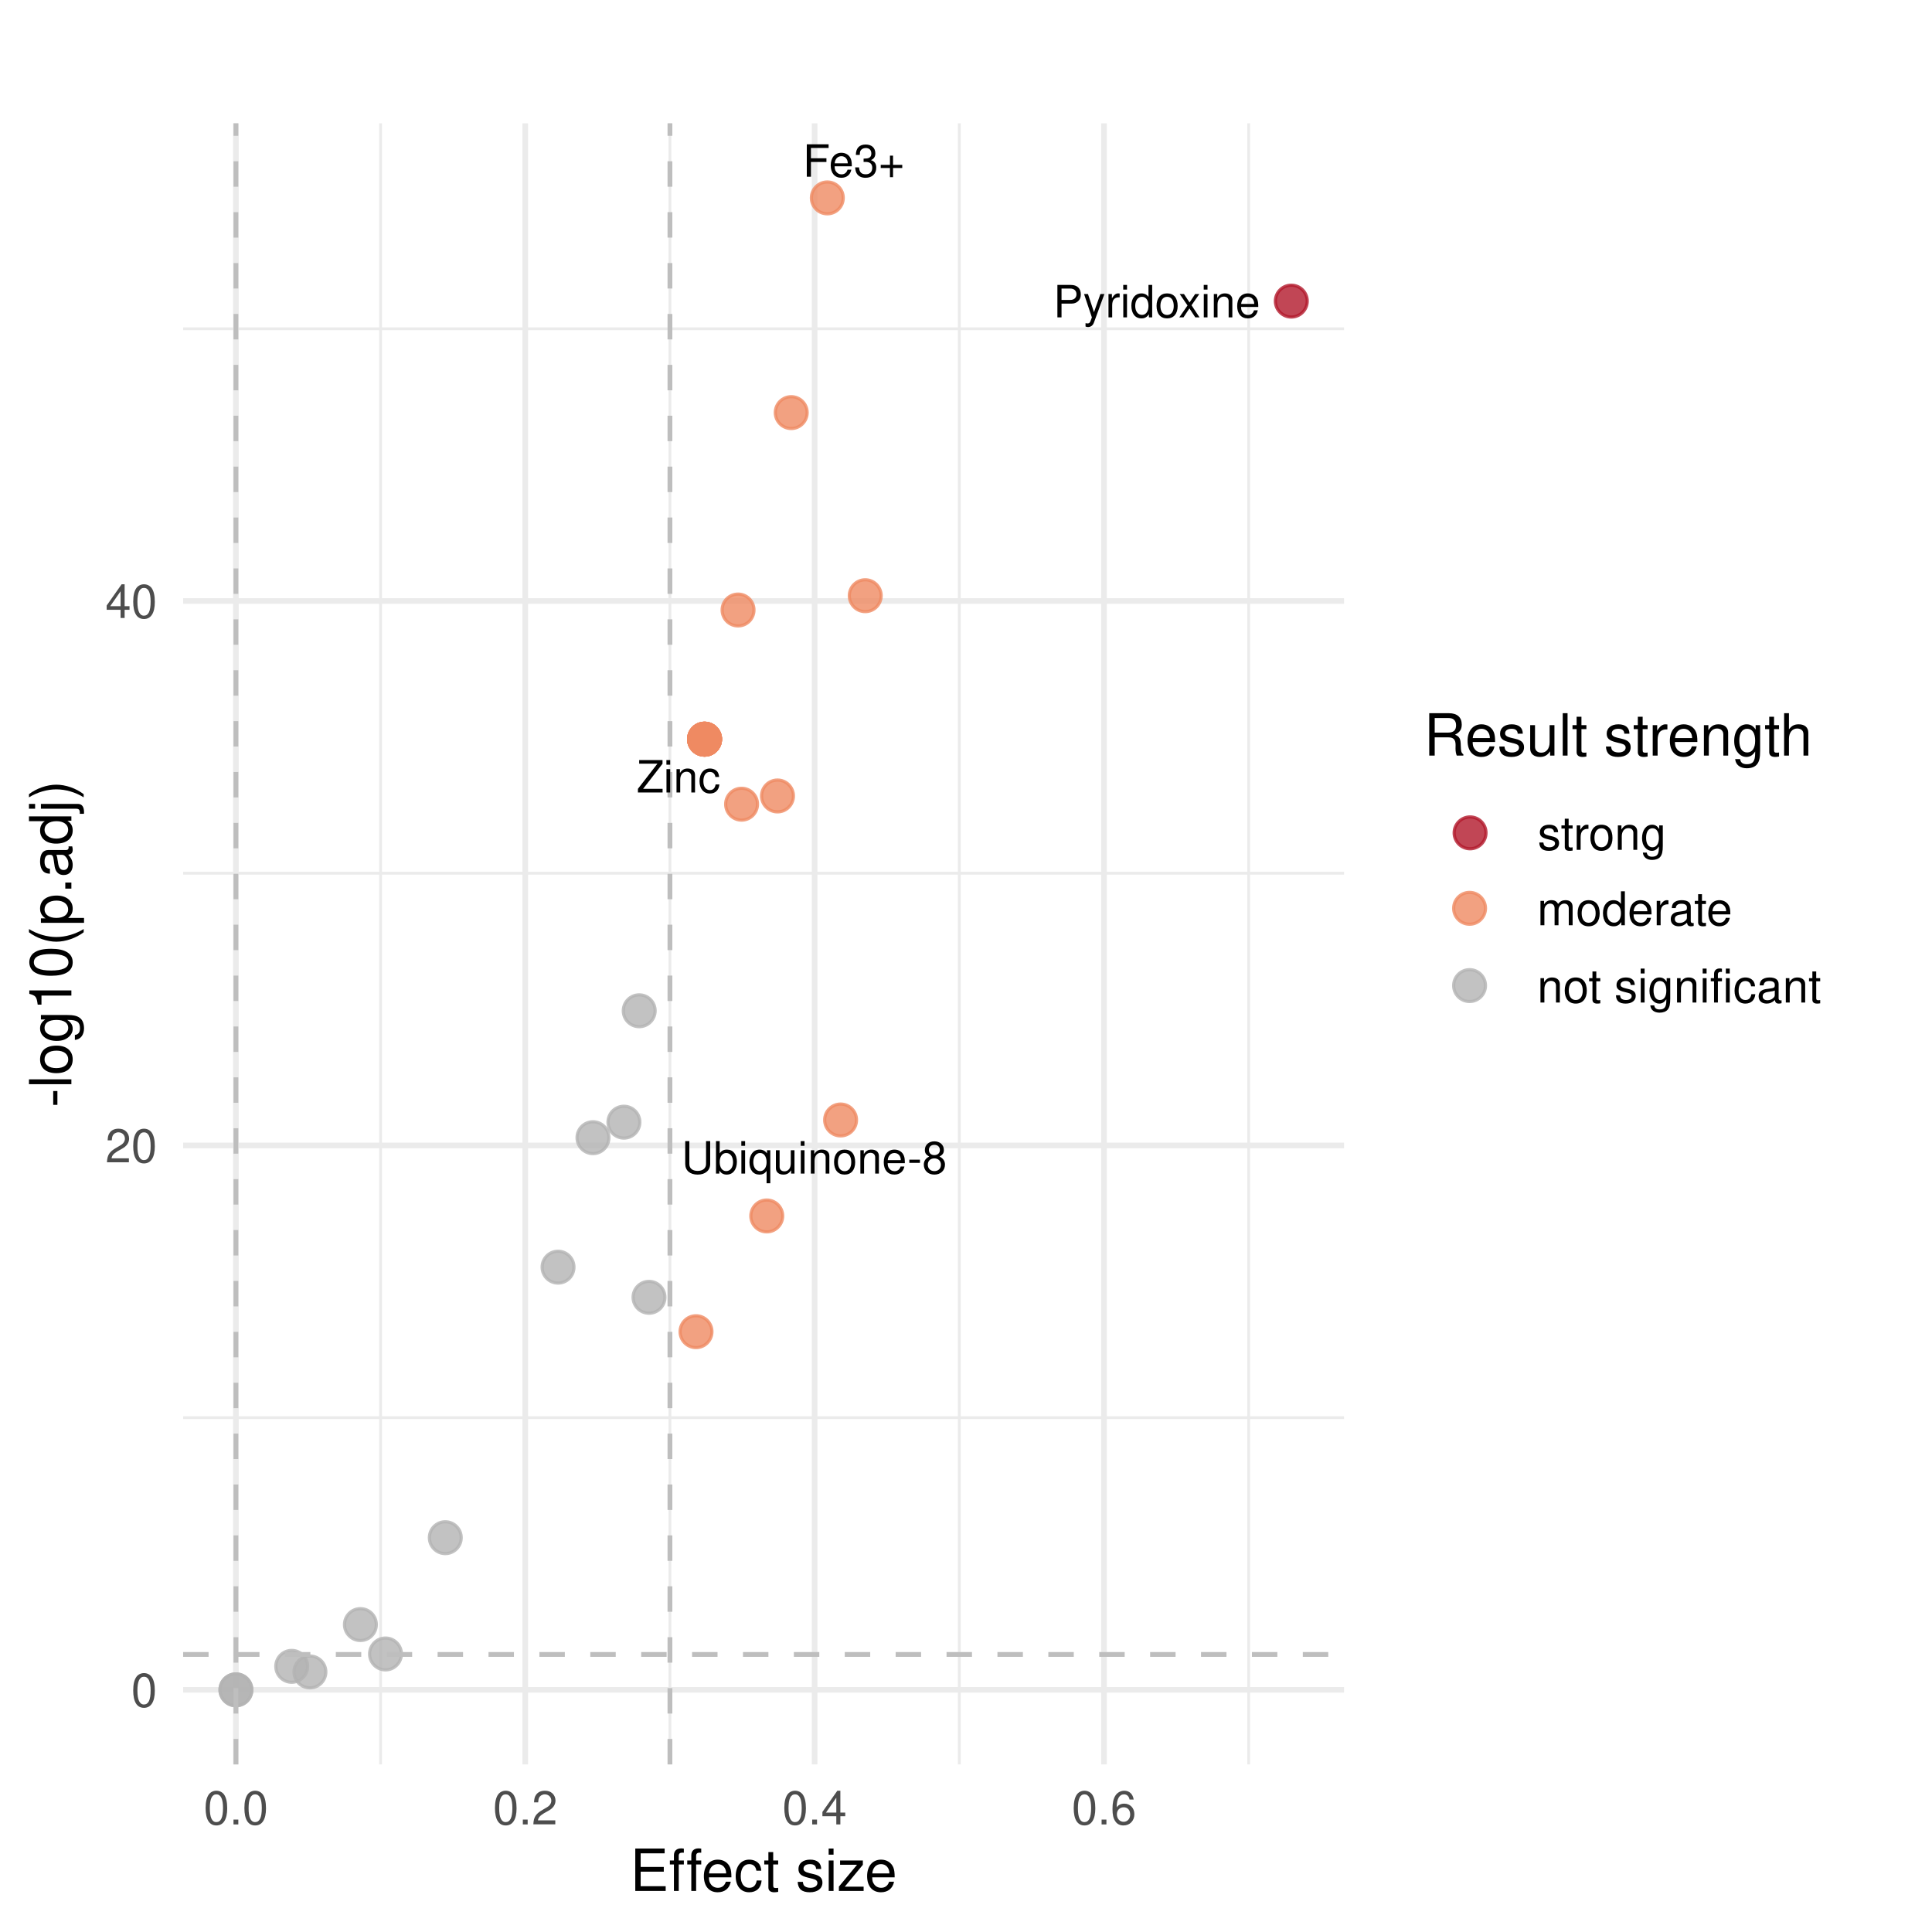
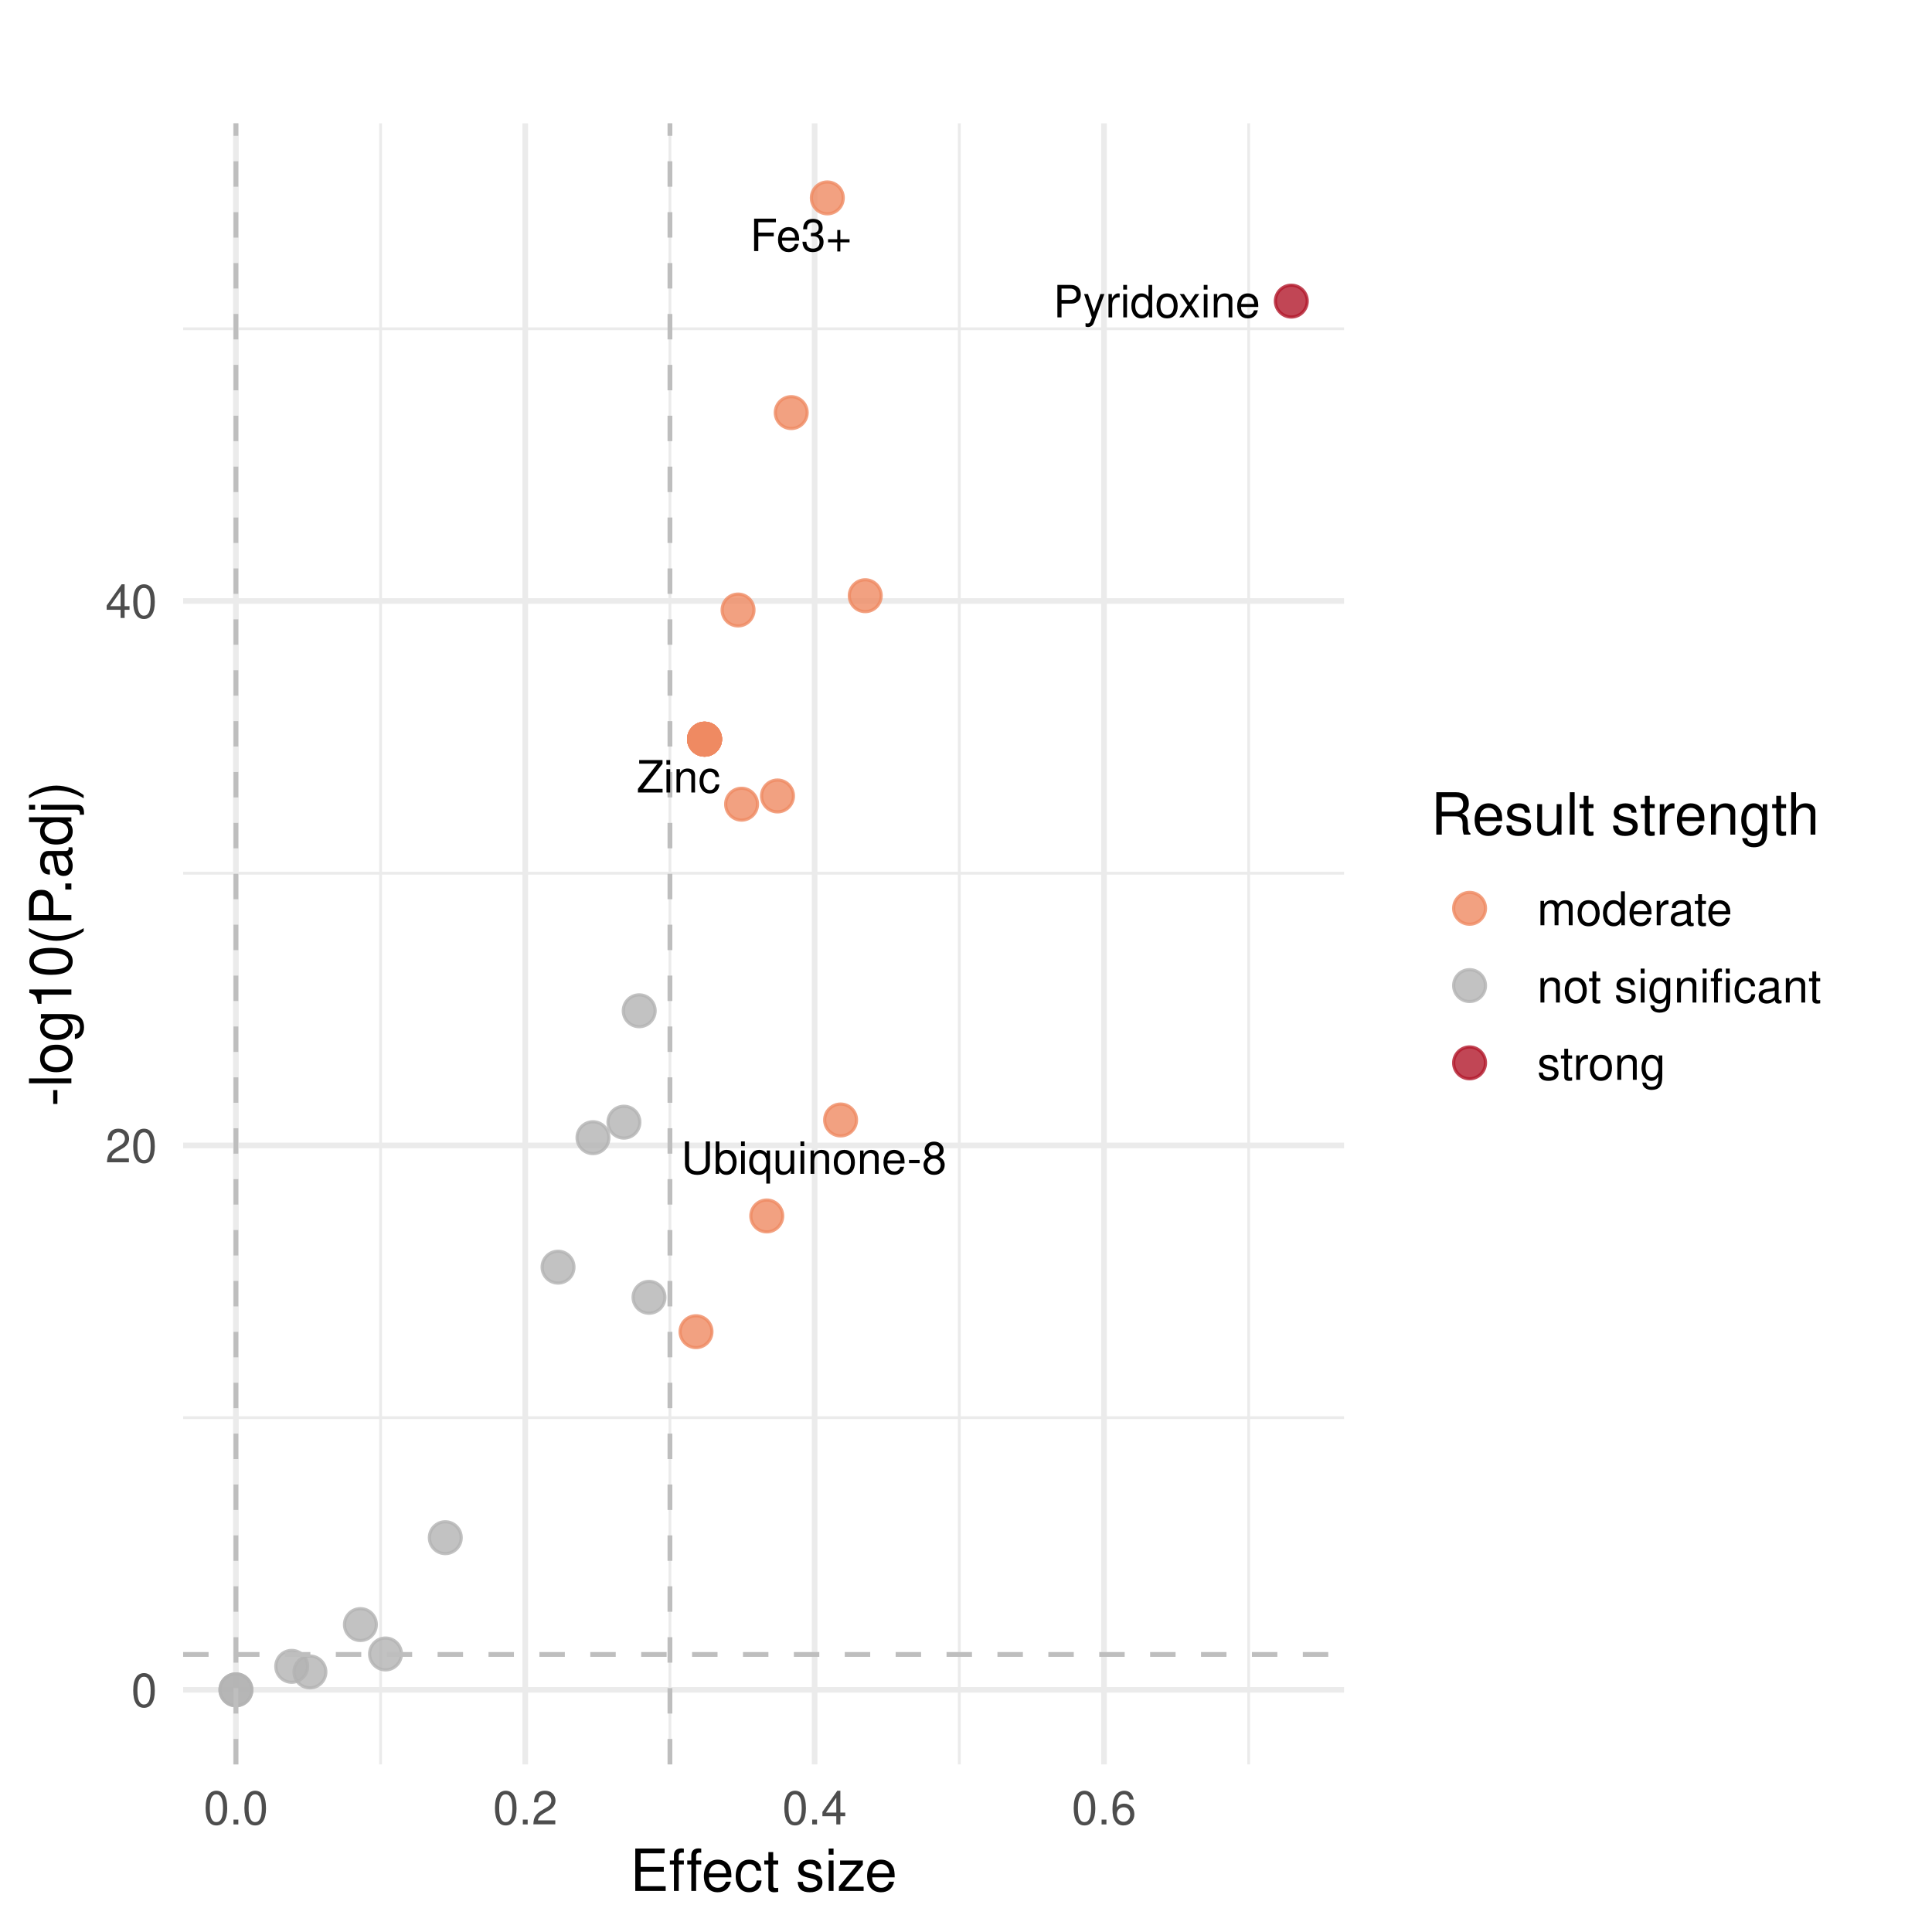
<svg xmlns="http://www.w3.org/2000/svg" class="svglite" width="432.00pt" height="432.00pt" viewBox="0 0 432.00 432.00" version="1.1" id="svg64">
  <defs id="defs1">
    <style type="text/css" id="style1">
    .svglite line, .svglite polyline, .svglite polygon, .svglite path, .svglite rect, .svglite circle {
      fill: none;
      stroke: #000000;
      stroke-linecap: round;
      stroke-linejoin: round;
      stroke-miterlimit: 10.00;
    }
    .svglite text {
      white-space: pre;
    }
  </style>
  </defs>
  <rect width="100%" height="100%" style="stroke: none; fill: none;" id="rect1" />
  <defs id="defs2">
    <clipPath id="cpMC4wMHw0MzIuMDB8MC4wMHw0MzIuMDA=">
      <rect x="0.00" y="0.00" width="432.00" height="432.00" id="rect2" />
    </clipPath>
  </defs>
  <g clip-path="url(#cpMC4wMHw0MzIuMDB8MC4wMHw0MzIuMDA=)" id="g2" />
  <defs id="defs3">
    <clipPath id="cpNDAuOTV8MzAwLjU0fDI3LjU3fDM5NC41Mw==">
      <rect x="40.95" y="27.57" width="259.58" height="366.97" id="rect3" />
    </clipPath>
  </defs>
  <g clip-path="url(#cpNDAuOTV8MzAwLjU0fDI3LjU3fDM5NC41Mw==)" id="g50">
    <polyline points="40.95,316.99 300.54,316.99 " style="stroke-width: 0.63; stroke: #EBEBEB; stroke-linecap: butt;" id="polyline3" />
    <polyline points="40.95,195.26 300.54,195.26 " style="stroke-width: 0.63; stroke: #EBEBEB; stroke-linecap: butt;" id="polyline4" />
    <polyline points="40.95,73.52 300.54,73.52 " style="stroke-width: 0.63; stroke: #EBEBEB; stroke-linecap: butt;" id="polyline5" />
    <polyline points="85.10,394.53 85.10,27.57 " style="stroke-width: 0.63; stroke: #EBEBEB; stroke-linecap: butt;" id="polyline6" />
    <polyline points="149.80,394.53 149.80,27.57 " style="stroke-width: 0.63; stroke: #EBEBEB; stroke-linecap: butt;" id="polyline7" />
    <polyline points="214.51,394.53 214.51,27.57 " style="stroke-width: 0.63; stroke: #EBEBEB; stroke-linecap: butt;" id="polyline8" />
    <polyline points="279.21,394.53 279.21,27.57 " style="stroke-width: 0.63; stroke: #EBEBEB; stroke-linecap: butt;" id="polyline9" />
    <polyline points="40.95,377.85 300.54,377.85 " style="stroke-width: 1.26; stroke: #EBEBEB; stroke-linecap: butt;" id="polyline10" />
    <polyline points="40.95,256.12 300.54,256.12 " style="stroke-width: 1.26; stroke: #EBEBEB; stroke-linecap: butt;" id="polyline11" />
    <polyline points="40.95,134.39 300.54,134.39 " style="stroke-width: 1.26; stroke: #EBEBEB; stroke-linecap: butt;" id="polyline12" />
    <polyline points="52.75,394.53 52.75,27.57 " style="stroke-width: 1.26; stroke: #EBEBEB; stroke-linecap: butt;" id="polyline13" />
    <polyline points="117.45,394.53 117.45,27.57 " style="stroke-width: 1.26; stroke: #EBEBEB; stroke-linecap: butt;" id="polyline14" />
    <polyline points="182.15,394.53 182.15,27.57 " style="stroke-width: 1.26; stroke: #EBEBEB; stroke-linecap: butt;" id="polyline15" />
    <polyline points="246.86,394.53 246.86,27.57 " style="stroke-width: 1.26; stroke: #EBEBEB; stroke-linecap: butt;" id="polyline16" />
    <circle cx="165.03" cy="136.40" r="3.56" style="stroke-width: 0.71; stroke: #EF8A62; stroke-opacity: 0.80; fill: #EF8A62; fill-opacity: 0.80;" id="circle16" />
    <circle cx="52.75" cy="377.85" r="3.56" style="stroke-width: 0.71; stroke: #B3B3B3; stroke-opacity: 0.80; fill: #B3B3B3; fill-opacity: 0.80;" id="circle17" />
    <circle cx="145.12" cy="290.08" r="3.56" style="stroke-width: 0.71; stroke: #B3B3B3; stroke-opacity: 0.80; fill: #B3B3B3; fill-opacity: 0.80;" id="circle18" />
    <circle cx="157.54" cy="165.28" r="3.56" style="stroke-width: 0.71; stroke: #EF8A62; stroke-opacity: 0.80; fill: #EF8A62; fill-opacity: 0.80;" id="circle19" />
    <circle cx="157.54" cy="165.28" r="3.56" style="stroke-width: 0.71; stroke: #EF8A62; stroke-opacity: 0.80; fill: #EF8A62; fill-opacity: 0.80;" id="circle20" />
    <circle cx="157.54" cy="165.28" r="3.56" style="stroke-width: 0.71; stroke: #EF8A62; stroke-opacity: 0.80; fill: #EF8A62; fill-opacity: 0.80;" id="circle21" />
    <circle cx="173.85" cy="177.98" r="3.56" style="stroke-width: 0.71; stroke: #EF8A62; stroke-opacity: 0.80; fill: #EF8A62; fill-opacity: 0.80;" id="circle22" />
    <circle cx="165.82" cy="179.82" r="3.56" style="stroke-width: 0.71; stroke: #EF8A62; stroke-opacity: 0.80; fill: #EF8A62; fill-opacity: 0.80;" id="circle23" />
    <circle cx="69.30" cy="373.85" r="3.56" style="stroke-width: 0.71; stroke: #B3B3B3; stroke-opacity: 0.80; fill: #B3B3B3; fill-opacity: 0.80;" id="circle24" />
    <circle cx="184.99" cy="44.25" r="3.56" style="stroke-width: 0.71; stroke: #EF8A62; stroke-opacity: 0.80; fill: #EF8A62; fill-opacity: 0.80;" id="circle25" />
    <circle cx="132.59" cy="254.39" r="3.56" style="stroke-width: 0.71; stroke: #B3B3B3; stroke-opacity: 0.80; fill: #B3B3B3; fill-opacity: 0.80;" id="circle26" />
    <circle cx="142.93" cy="226.01" r="3.56" style="stroke-width: 0.71; stroke: #B3B3B3; stroke-opacity: 0.80; fill: #B3B3B3; fill-opacity: 0.80;" id="circle27" />
    <circle cx="80.59" cy="363.26" r="3.56" style="stroke-width: 0.71; stroke: #B3B3B3; stroke-opacity: 0.80; fill: #B3B3B3; fill-opacity: 0.80;" id="circle28" />
    <circle cx="86.20" cy="369.83" r="3.56" style="stroke-width: 0.71; stroke: #B3B3B3; stroke-opacity: 0.80; fill: #B3B3B3; fill-opacity: 0.80;" id="circle29" />
    <circle cx="139.51" cy="250.92" r="3.56" style="stroke-width: 0.71; stroke: #B3B3B3; stroke-opacity: 0.80; fill: #B3B3B3; fill-opacity: 0.80;" id="circle30" />
    <circle cx="124.78" cy="283.34" r="3.56" style="stroke-width: 0.71; stroke: #B3B3B3; stroke-opacity: 0.80; fill: #B3B3B3; fill-opacity: 0.80;" id="circle31" />
    <circle cx="155.63" cy="297.77" r="3.56" style="stroke-width: 0.71; stroke: #EF8A62; stroke-opacity: 0.80; fill: #EF8A62; fill-opacity: 0.80;" id="circle32" />
    <circle cx="171.45" cy="271.89" r="3.56" style="stroke-width: 0.71; stroke: #EF8A62; stroke-opacity: 0.80; fill: #EF8A62; fill-opacity: 0.80;" id="circle33" />
    <circle cx="157.54" cy="165.28" r="3.56" style="stroke-width: 0.71; stroke: #EF8A62; stroke-opacity: 0.80; fill: #EF8A62; fill-opacity: 0.80;" id="circle34" />
    <circle cx="99.57" cy="343.83" r="3.56" style="stroke-width: 0.71; stroke: #B3B3B3; stroke-opacity: 0.80; fill: #B3B3B3; fill-opacity: 0.80;" id="circle35" />
    <circle cx="65.23" cy="372.60" r="3.56" style="stroke-width: 0.71; stroke: #B3B3B3; stroke-opacity: 0.80; fill: #B3B3B3; fill-opacity: 0.80;" id="circle36" />
    <circle cx="176.92" cy="92.26" r="3.56" style="stroke-width: 0.71; stroke: #EF8A62; stroke-opacity: 0.80; fill: #EF8A62; fill-opacity: 0.80;" id="circle37" />
    <circle cx="193.47" cy="133.20" r="3.56" style="stroke-width: 0.71; stroke: #EF8A62; stroke-opacity: 0.80; fill: #EF8A62; fill-opacity: 0.80;" id="circle38" />
    <circle cx="288.74" cy="67.33" r="3.56" style="stroke-width: 0.71; stroke: #B2182B; stroke-opacity: 0.80; fill: #B2182B; fill-opacity: 0.80;" id="circle39" />
    <circle cx="187.96" cy="250.43" r="3.56" style="stroke-width: 0.71; stroke: #EF8A62; stroke-opacity: 0.80; fill: #EF8A62; fill-opacity: 0.80;" id="circle40" />
    <circle cx="157.54" cy="165.28" r="3.56" style="stroke-width: 0.71; stroke: #EF8A62; stroke-opacity: 0.80; fill: #EF8A62; fill-opacity: 0.80;" id="circle41" />
    <circle cx="157.54" cy="165.28" r="3.56" style="stroke-width: 0.71; stroke: #EF8A62; stroke-opacity: 0.80; fill: #EF8A62; fill-opacity: 0.80;" id="circle42" />
    <circle cx="157.54" cy="165.28" r="3.56" style="stroke-width: 0.71; stroke: #EF8A62; stroke-opacity: 0.80; fill: #EF8A62; fill-opacity: 0.80;" id="circle43" />
    <circle cx="157.54" cy="165.28" r="3.56" style="stroke-width: 0.71; stroke: #EF8A62; stroke-opacity: 0.80; fill: #EF8A62; fill-opacity: 0.80;" id="circle44" />
    <circle cx="52.75" cy="377.85" r="3.56" style="stroke-width: 0.71; stroke: #B3B3B3; stroke-opacity: 0.80; fill: #B3B3B3; fill-opacity: 0.80;" id="circle45" />
    <line x1="52.75" y1="394.53" x2="52.75" y2="27.57" style="stroke-width: 1.07; stroke: #BEBEBE; stroke-dasharray: 5.69,5.69; stroke-linecap: butt;" id="line45" />
    <line x1="149.80" y1="394.53" x2="149.80" y2="27.57" style="stroke-width: 1.07; stroke: #BEBEBE; stroke-dasharray: 5.69,5.69; stroke-linecap: butt;" id="line46" />
    <line x1="40.95" y1="369.94" x2="300.54" y2="369.94" style="stroke-width: 1.07; stroke: #BEBEBE; stroke-dasharray: 5.69,5.69; stroke-linecap: butt;" id="line47" />
-     <text x="190.88" y="39.52" text-anchor="middle" style="font-size: 9.96px; font-family: &quot;Nimbus Sans&quot;;" textLength="25.96px" lengthAdjust="spacingAndGlyphs" id="text47">Fe3+</text>
+     <text x="179.10" y="56.14" text-anchor="middle" style="font-size: 9.96px; font-family: &quot;Nimbus Sans&quot;;" textLength="25.96px" lengthAdjust="spacingAndGlyphs" id="text47">Fe3+</text>
    <text x="258.66" y="70.96" text-anchor="middle" style="font-size: 9.96px; font-family: &quot;Nimbus Sans&quot;;" textLength="51.92px" lengthAdjust="spacingAndGlyphs" id="text48">Pyridoxine</text>
-     <text x="182.05" y="262.41" text-anchor="middle" style="font-size: 9.96px; font-family: &quot;Nimbus Sans&quot;;" textLength="66.50px" lengthAdjust="spacingAndGlyphs" id="text49">Ubiquinone-8</text>
+     <text x="181.99" y="262.47" text-anchor="middle" style="font-size: 9.96px; font-family: &quot;Nimbus Sans&quot;;" textLength="66.50px" lengthAdjust="spacingAndGlyphs" id="text49">Ubiquinone-8</text>
    <text x="151.72" y="177.20" text-anchor="middle" style="font-size: 9.96px; font-family: &quot;Nimbus Sans&quot;;" textLength="21.36px" lengthAdjust="spacingAndGlyphs" id="text50">Zinc</text>
  </g>
  <g clip-path="url(#cpMC4wMHw0MzIuMDB8MC4wMHw0MzIuMDA=)" id="g64">
    <text x="35.12" y="381.64" text-anchor="end" style="font-size: 10.40px;fill: #4D4D4D; font-family: &quot;Nimbus Sans&quot;;" textLength="6.61px" lengthAdjust="spacingAndGlyphs" id="text51">0</text>
    <text x="35.12" y="259.91" text-anchor="end" style="font-size: 10.40px;fill: #4D4D4D; font-family: &quot;Nimbus Sans&quot;;" textLength="13.22px" lengthAdjust="spacingAndGlyphs" id="text52">20</text>
    <text x="35.12" y="138.18" text-anchor="end" style="font-size: 10.40px;fill: #4D4D4D; font-family: &quot;Nimbus Sans&quot;;" textLength="13.22px" lengthAdjust="spacingAndGlyphs" id="text53">40</text>
    <text x="52.75" y="407.94" text-anchor="middle" style="font-size: 10.40px;fill: #4D4D4D; font-family: &quot;Nimbus Sans&quot;;" textLength="16.52px" lengthAdjust="spacingAndGlyphs" id="text54">0.0</text>
    <text x="117.45" y="407.94" text-anchor="middle" style="font-size: 10.40px;fill: #4D4D4D; font-family: &quot;Nimbus Sans&quot;;" textLength="16.52px" lengthAdjust="spacingAndGlyphs" id="text55">0.2</text>
    <text x="182.15" y="407.94" text-anchor="middle" style="font-size: 10.40px;fill: #4D4D4D; font-family: &quot;Nimbus Sans&quot;;" textLength="16.52px" lengthAdjust="spacingAndGlyphs" id="text56">0.4</text>
    <text x="246.86" y="407.94" text-anchor="middle" style="font-size: 10.40px;fill: #4D4D4D; font-family: &quot;Nimbus Sans&quot;;" textLength="16.52px" lengthAdjust="spacingAndGlyphs" id="text57">0.6</text>
    <text x="170.74" y="422.82" text-anchor="middle" style="font-size: 13.00px; font-family: &quot;Nimbus Sans&quot;;" textLength="66.97px" lengthAdjust="spacingAndGlyphs" id="text58">Effect size</text>
-     <text transform="rotate(-90,113.505,97.545)" text-anchor="middle" style="font-size:13px;font-family:'Nimbus Sans'" textLength="81" lengthAdjust="spacingAndGlyphs" id="text59">-log10(p.adj)</text>
-     <text x="319.96" y="186.63" style="font-size:13px;font-family:'Nimbus Sans'" textLength="99.09" lengthAdjust="spacingAndGlyphs" id="text60" transform="translate(-1.580561,-17.67098)">Result strength</text>
+     <text transform="translate(15.96,211.05) rotate(-90)" text-anchor="middle" style="font-size: 13.00px; font-family: &quot;Nimbus Sans&quot;;" textLength="81.00px" lengthAdjust="spacingAndGlyphs" id="text59">-log10(P.adj)</text>
+     <text x="319.96" y="186.63" style="font-size: 13.00px; font-family: &quot;Nimbus Sans&quot;;" textLength="99.09px" lengthAdjust="spacingAndGlyphs" id="text60">Result strength</text>
    <circle cx="328.60" cy="203.10" r="3.56" style="stroke-width: 0.71; stroke: #EF8A62; stroke-opacity: 0.80; fill: #EF8A62; fill-opacity: 0.80;" id="circle60" />
    <circle cx="328.60" cy="220.38" r="3.56" style="stroke-width: 0.71; stroke: #B3B3B3; stroke-opacity: 0.80; fill: #B3B3B3; fill-opacity: 0.80;" id="circle61" />
-     <circle cx="328.713" cy="186.228" r="3.56" style="fill:#b2182b;fill-opacity:0.8;stroke:#b2182b;stroke-width:0.71;stroke-opacity:0.8" id="circle62" />
+     <circle cx="328.60" cy="237.66" r="3.56" style="stroke-width: 0.71; stroke: #B2182B; stroke-opacity: 0.80; fill: #B2182B; fill-opacity: 0.80;" id="circle62" />
    <text x="343.72" y="206.89" style="font-size: 10.40px; font-family: &quot;Nimbus Sans&quot;;" textLength="50.57px" lengthAdjust="spacingAndGlyphs" id="text62">moderate</text>
    <text x="343.72" y="224.17" style="font-size: 10.40px; font-family: &quot;Nimbus Sans&quot;;" textLength="73.98px" lengthAdjust="spacingAndGlyphs" id="text63">not significant</text>
-     <text x="343.72" y="241.45" style="font-size:10.4px;font-family:'Nimbus Sans'" textLength="33.07" lengthAdjust="spacingAndGlyphs" id="text64" transform="translate(0.112941,-51.43222)">strong</text>
+     <text x="343.72" y="241.45" style="font-size: 10.40px; font-family: &quot;Nimbus Sans&quot;;" textLength="33.07px" lengthAdjust="spacingAndGlyphs" id="text64">strong</text>
  </g>
</svg>
